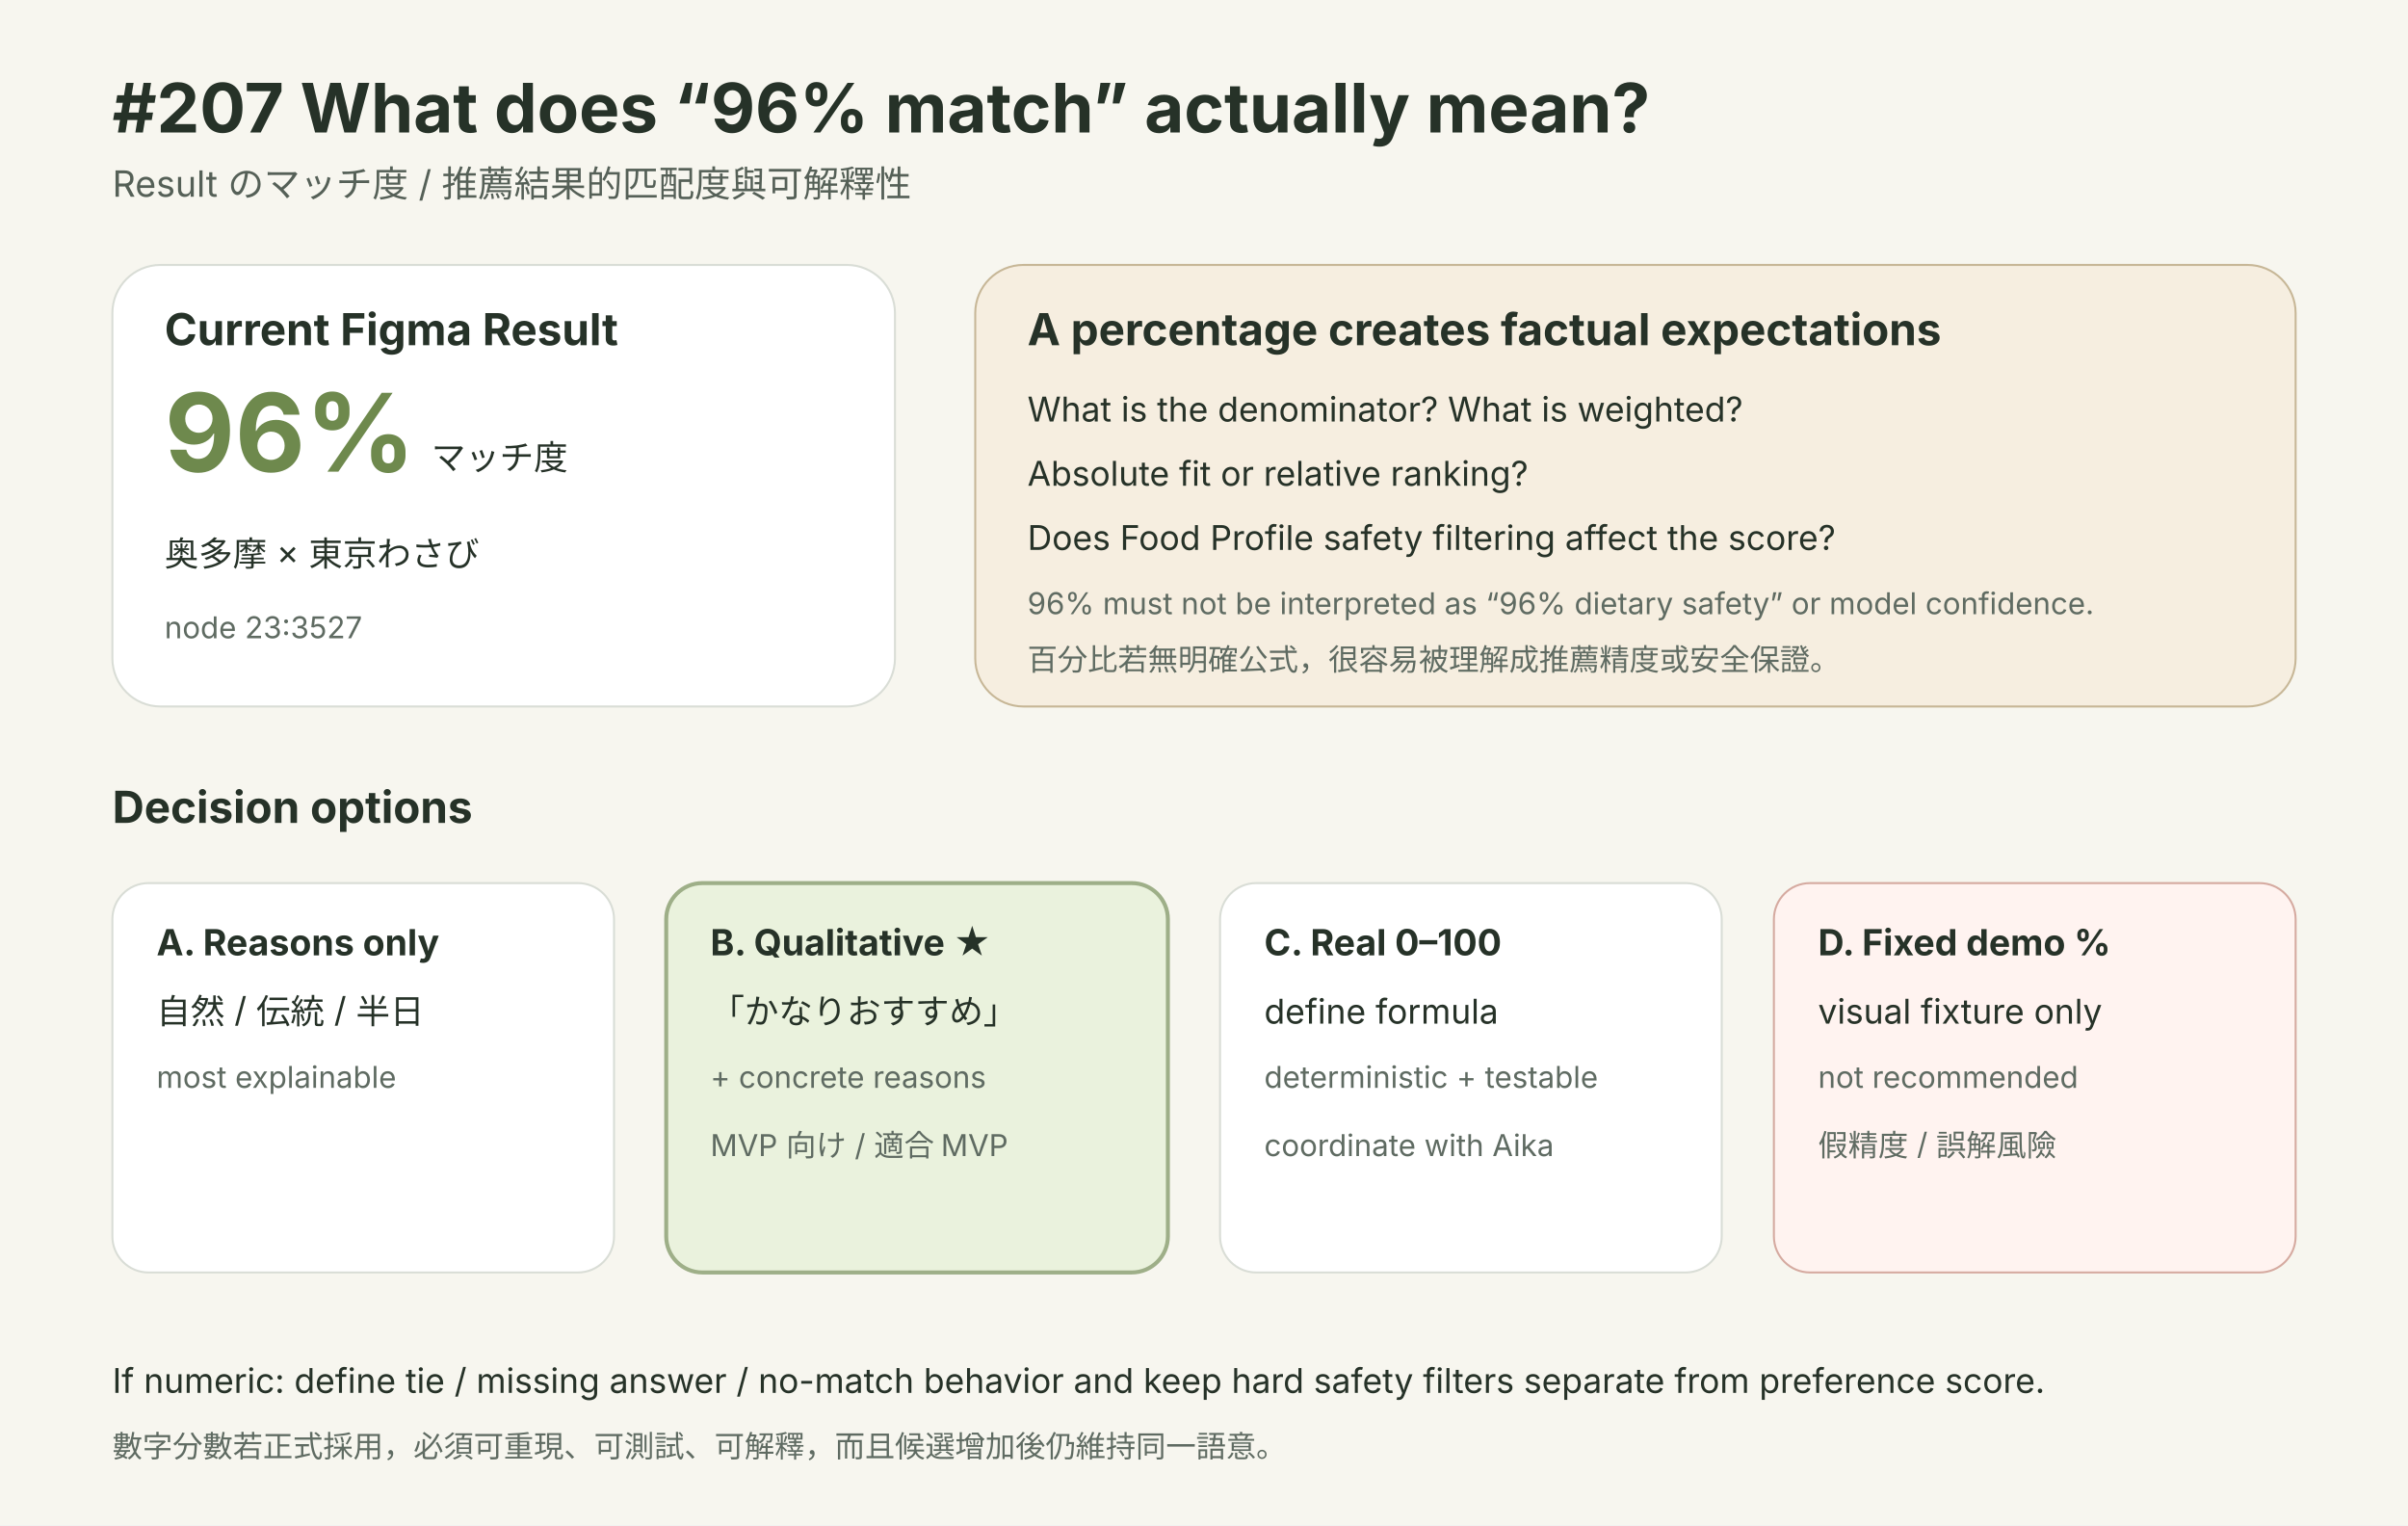
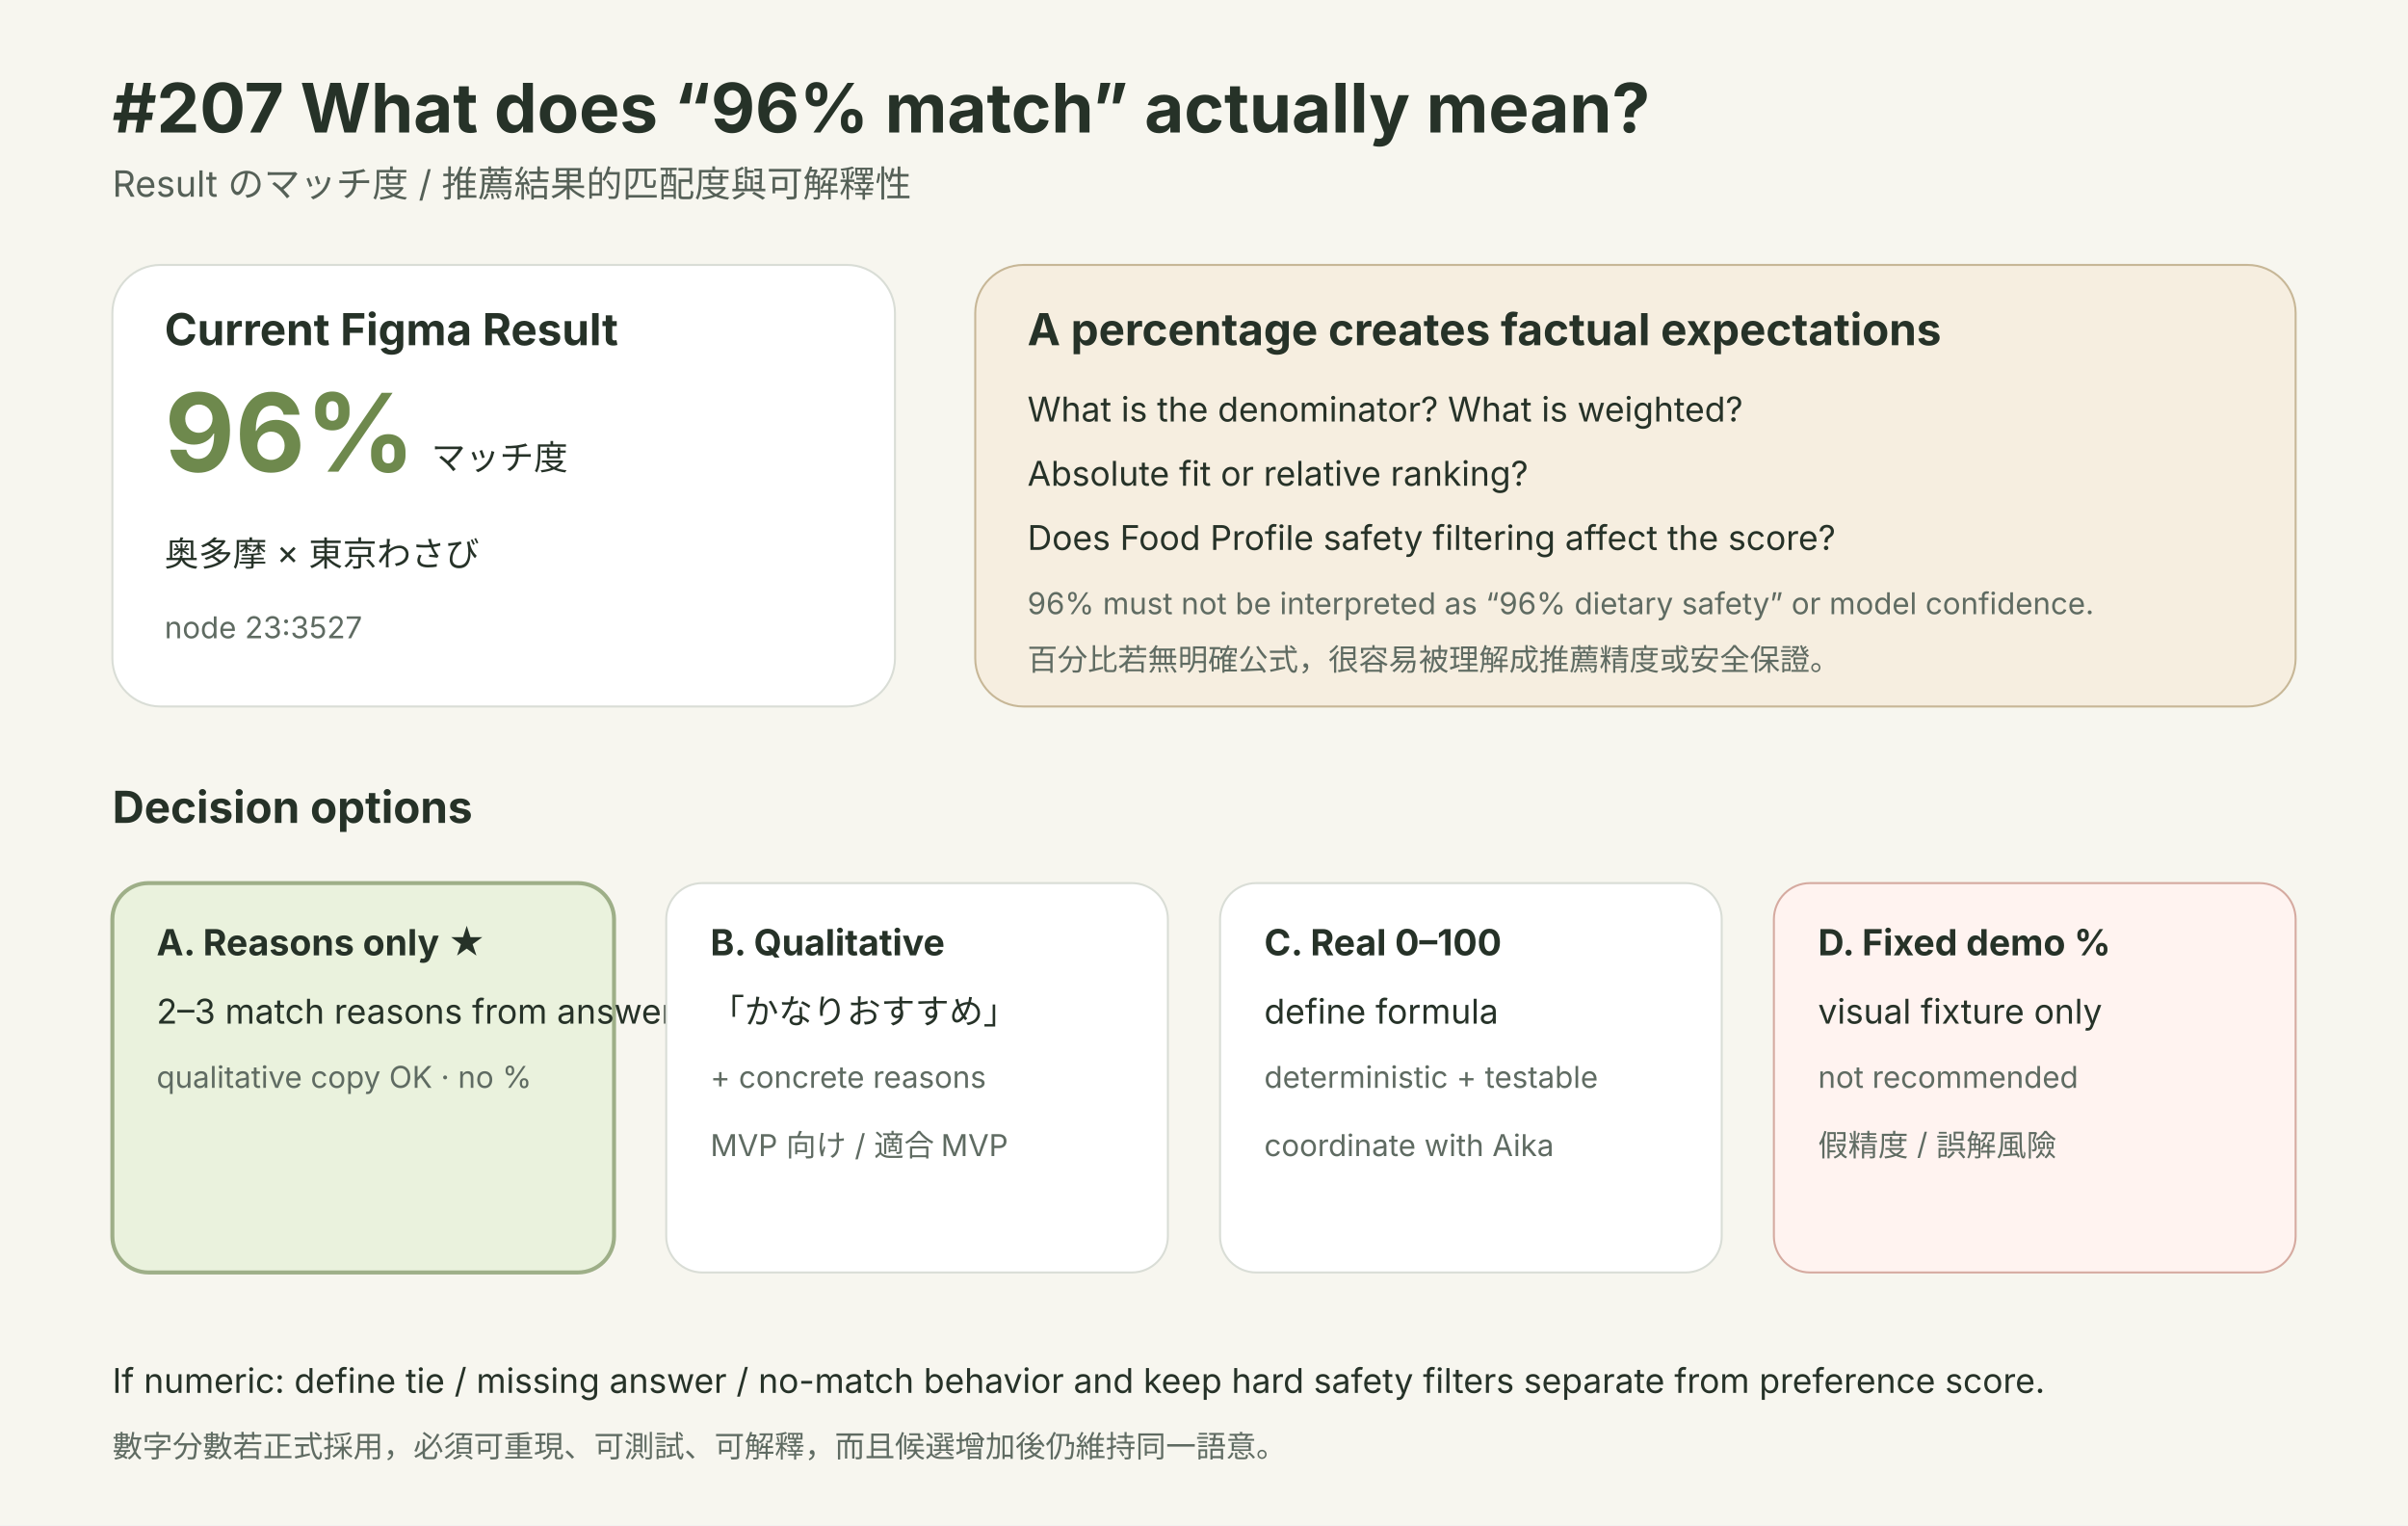
<svg xmlns="http://www.w3.org/2000/svg" width="1200" height="760" viewBox="0 0 1200 760">
  <style>text{font-family:-apple-system,BlinkMacSystemFont,"Segoe UI","Noto Sans JP","Noto Sans TC",sans-serif;fill:#263228}.title{font-size:34px;font-weight:700}.sub{font-size:18px;fill:#556057}.h{font-size:22px;font-weight:700}.body{font-size:17px}.small{font-size:15px;fill:#5f6b62}.opt{font-size:18px;font-weight:700}.big{font-size:54px;font-weight:750;fill:#6E894D}</style>
  <rect width="1200" height="760" fill="#F7F6EF" />
  <text x="56" y="66" class="title">#207 What does “96% match” actually mean?</text>
  <text x="56" y="98" class="sub">Result のマッチ度 / 推薦結果的匹配度與可解釋性</text>
  <rect x="56" y="132" width="390" height="220" rx="24" fill="#FFFFFF" stroke="#D9DDD6" />
  <text x="82" y="172" class="h">Current Figma Result</text>
  <text x="82" y="235" class="big">96%</text>
  <text x="215" y="234" class="body">マッチ度</text>
  <text x="82" y="282" class="body">奥多摩 × 東京わさび</text>
  <text x="82" y="318" class="small">node 23:3527</text>
  <rect x="486" y="132" width="658" height="220" rx="24" fill="#F6EEE0" stroke="#C7B797" />
  <text x="512" y="172" class="h">A percentage creates factual expectations</text>
  <text x="512" y="210" class="body">What is the denominator? What is weighted?</text>
  <text x="512" y="242" class="body">Absolute fit or relative ranking?</text>
  <text x="512" y="274" class="body">Does Food Profile safety filtering affect the score?</text>
  <text x="512" y="306" class="small">96% must not be interpreted as “96% dietary safety” or model confidence.</text>
  <text x="512" y="334" class="small">百分比若無明確公式，很容易被理解成推薦精度或安全保證。</text>
  <text x="56" y="410" class="h">Decision options</text>
-   <rect x="56" y="440" width="250" height="194" rx="18" fill="#FFFFFF" stroke="#D9DDD6" />
-   <text x="78" y="476" class="opt">A. Reasons only</text>
-   <text x="78" y="510" class="body">自然 / 伝統 / 半日</text>
-   <text x="78" y="542" class="small">most explainable</text>
-   <rect x="332" y="440" width="250" height="194" rx="18" fill="#EAF2DD" stroke="#9EAF88" stroke-width="2" />
-   <text x="354" y="476" class="opt">B. Qualitative ★</text>
+   <rect x="56" y="440" width="250" height="194" rx="18" fill="#EAF2DD" stroke="#9EAF88" stroke-width="2" />
+   <text x="78" y="476" class="opt">A. Reasons only ★</text>
+   <text x="78" y="510" class="body">2–3 match reasons from answers</text>
+   <text x="78" y="542" class="small">qualitative copy OK · no %</text>
+   <rect x="332" y="440" width="250" height="194" rx="18" fill="#FFFFFF" stroke="#D9DDD6" />
+   <text x="354" y="476" class="opt">B. Qualitative</text>
  <text x="354" y="510" class="body">「かなりおすすめ」</text>
  <text x="354" y="542" class="small">+ concrete reasons</text>
  <text x="354" y="576" class="small">MVP 向け / 適合 MVP</text>
  <rect x="608" y="440" width="250" height="194" rx="18" fill="#FFFFFF" stroke="#D9DDD6" />
  <text x="630" y="476" class="opt">C. Real 0–100</text>
  <text x="630" y="510" class="body">define formula</text>
  <text x="630" y="542" class="small">deterministic + testable</text>
  <text x="630" y="576" class="small">coordinate with Aika</text>
  <rect x="884" y="440" width="260" height="194" rx="18" fill="#FFF3F0" stroke="#D5AAA0" />
  <text x="906" y="476" class="opt">D. Fixed demo %</text>
  <text x="906" y="510" class="body">visual fixture only</text>
  <text x="906" y="542" class="small">not recommended</text>
  <text x="906" y="576" class="small">假精度 / 誤解風險</text>
  <text x="56" y="694" class="body">If numeric: define tie / missing answer / no-match behavior and keep hard safety filters separate from preference score.</text>
  <text x="56" y="726" class="small">數字分數若正式採用，必須可重現、可測試、可解釋，而且候選增加後仍維持同一語意。</text>
</svg>
